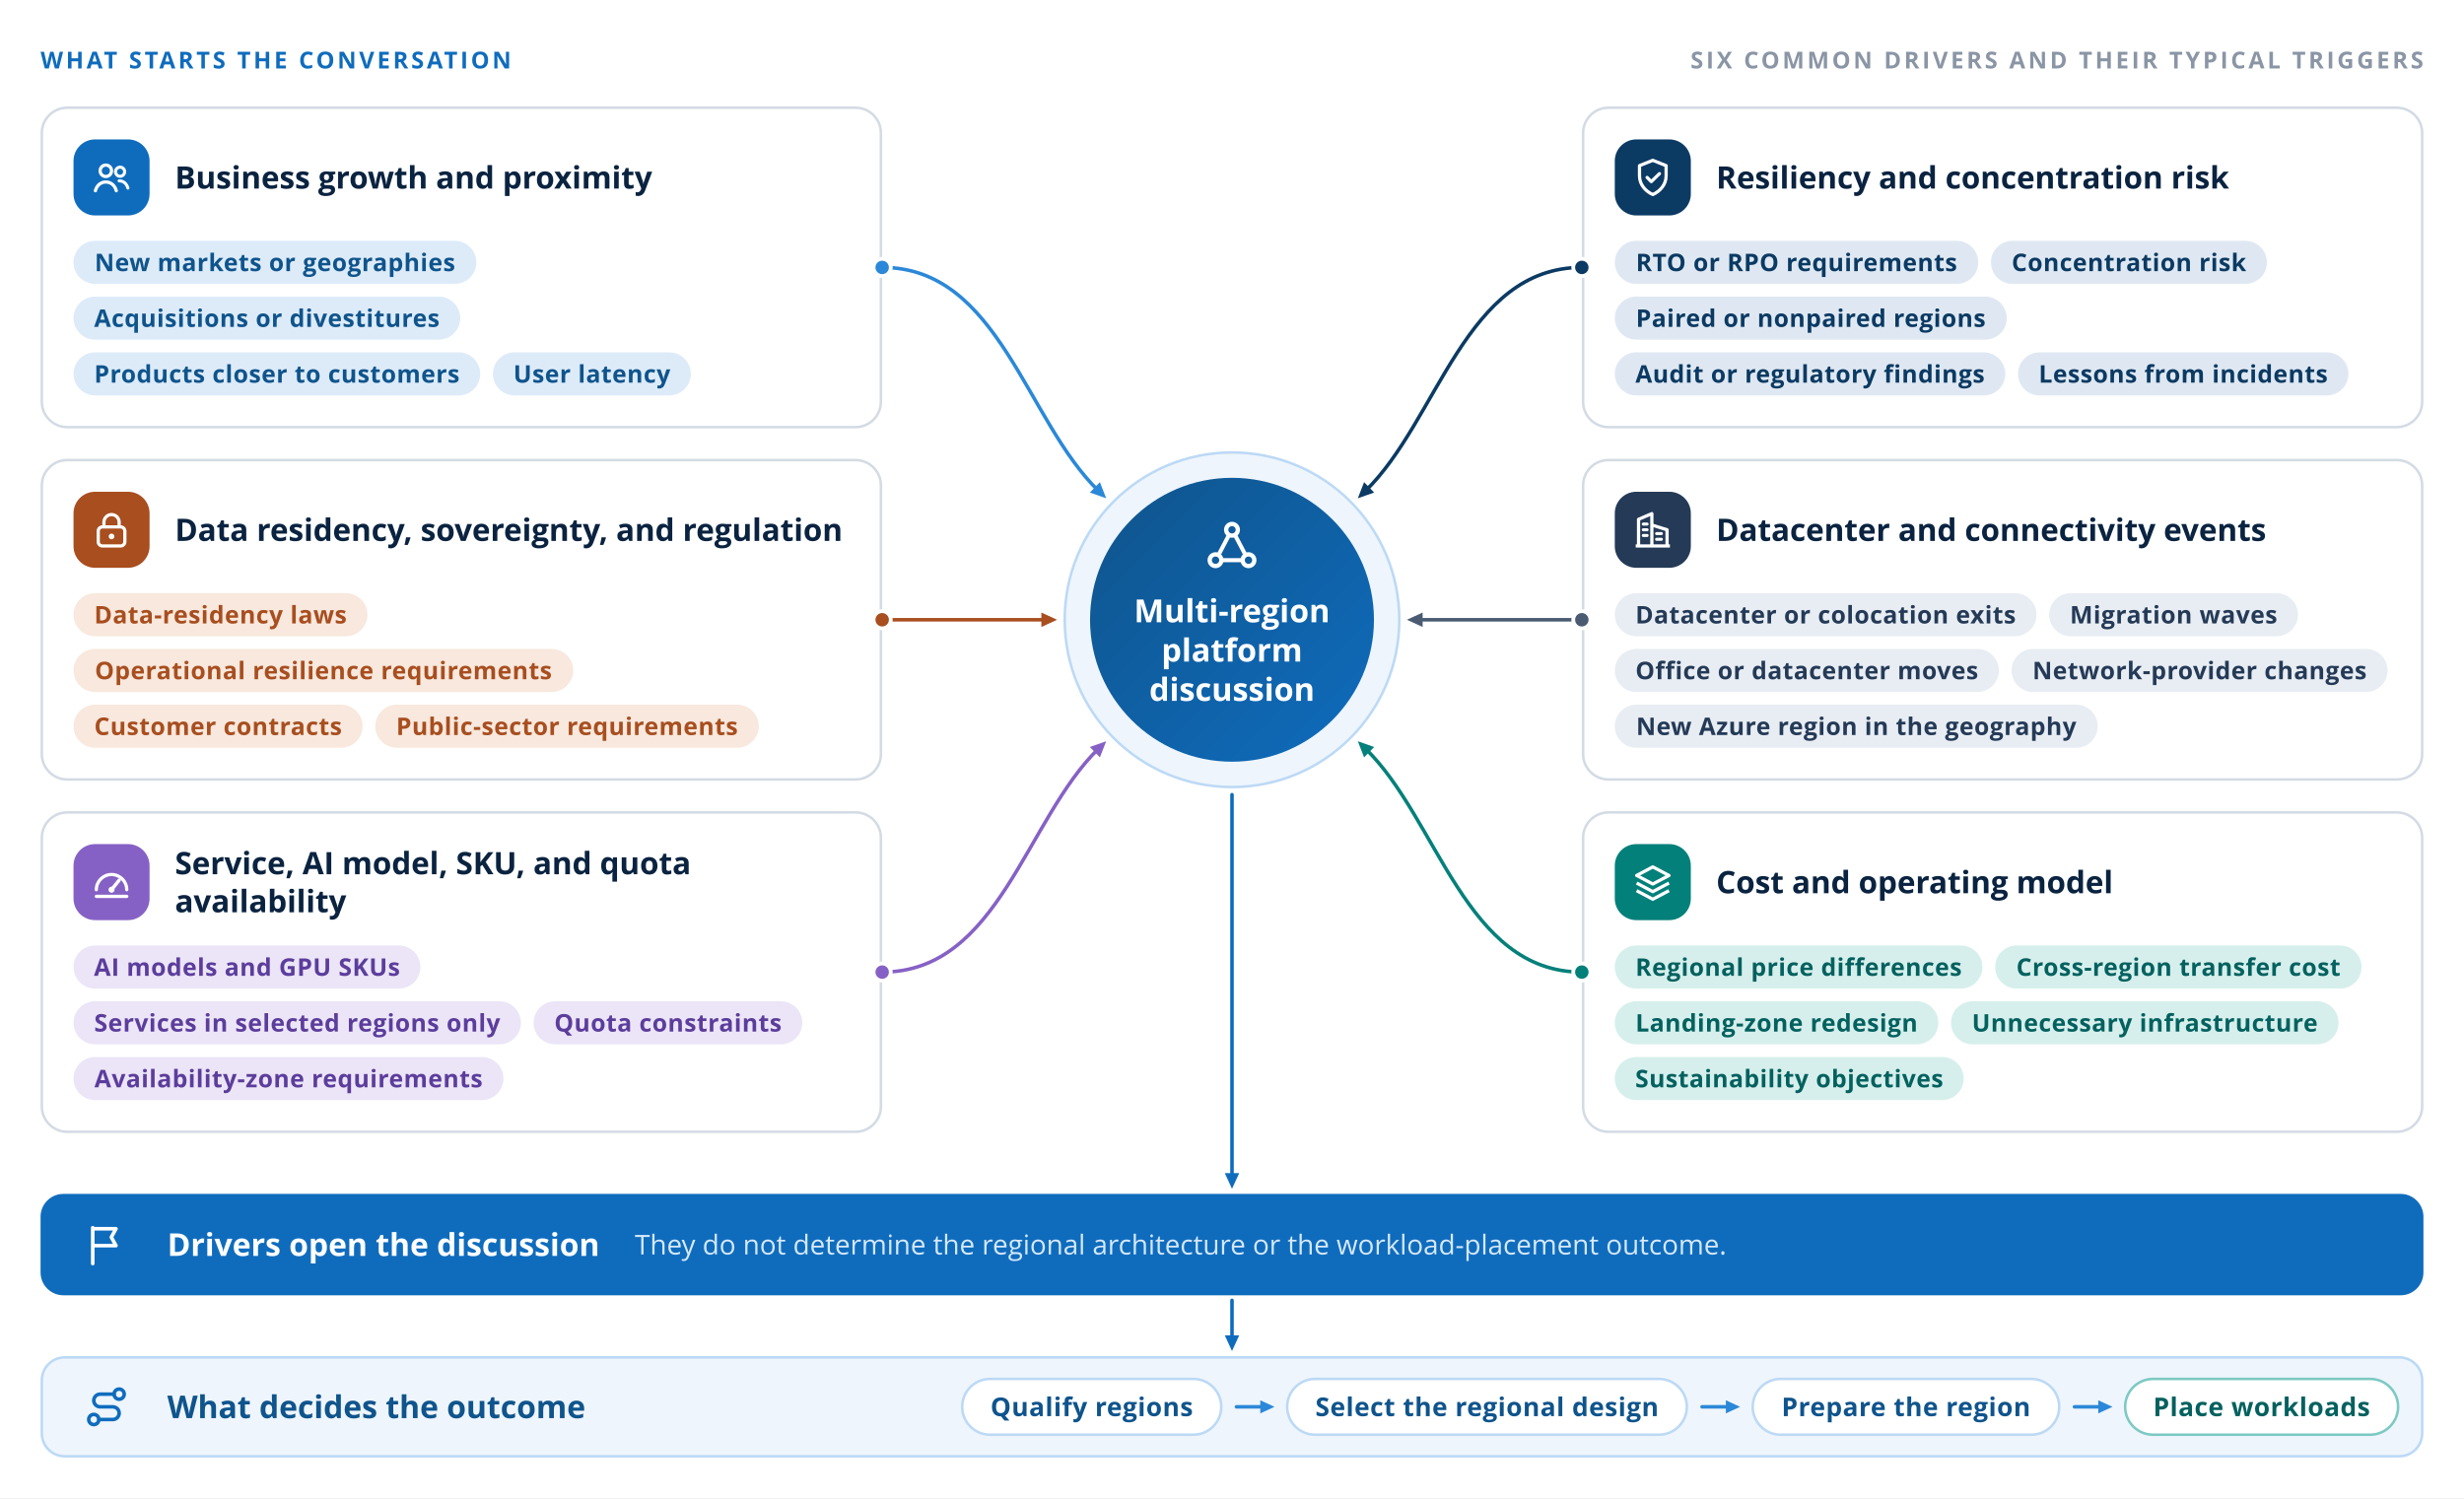
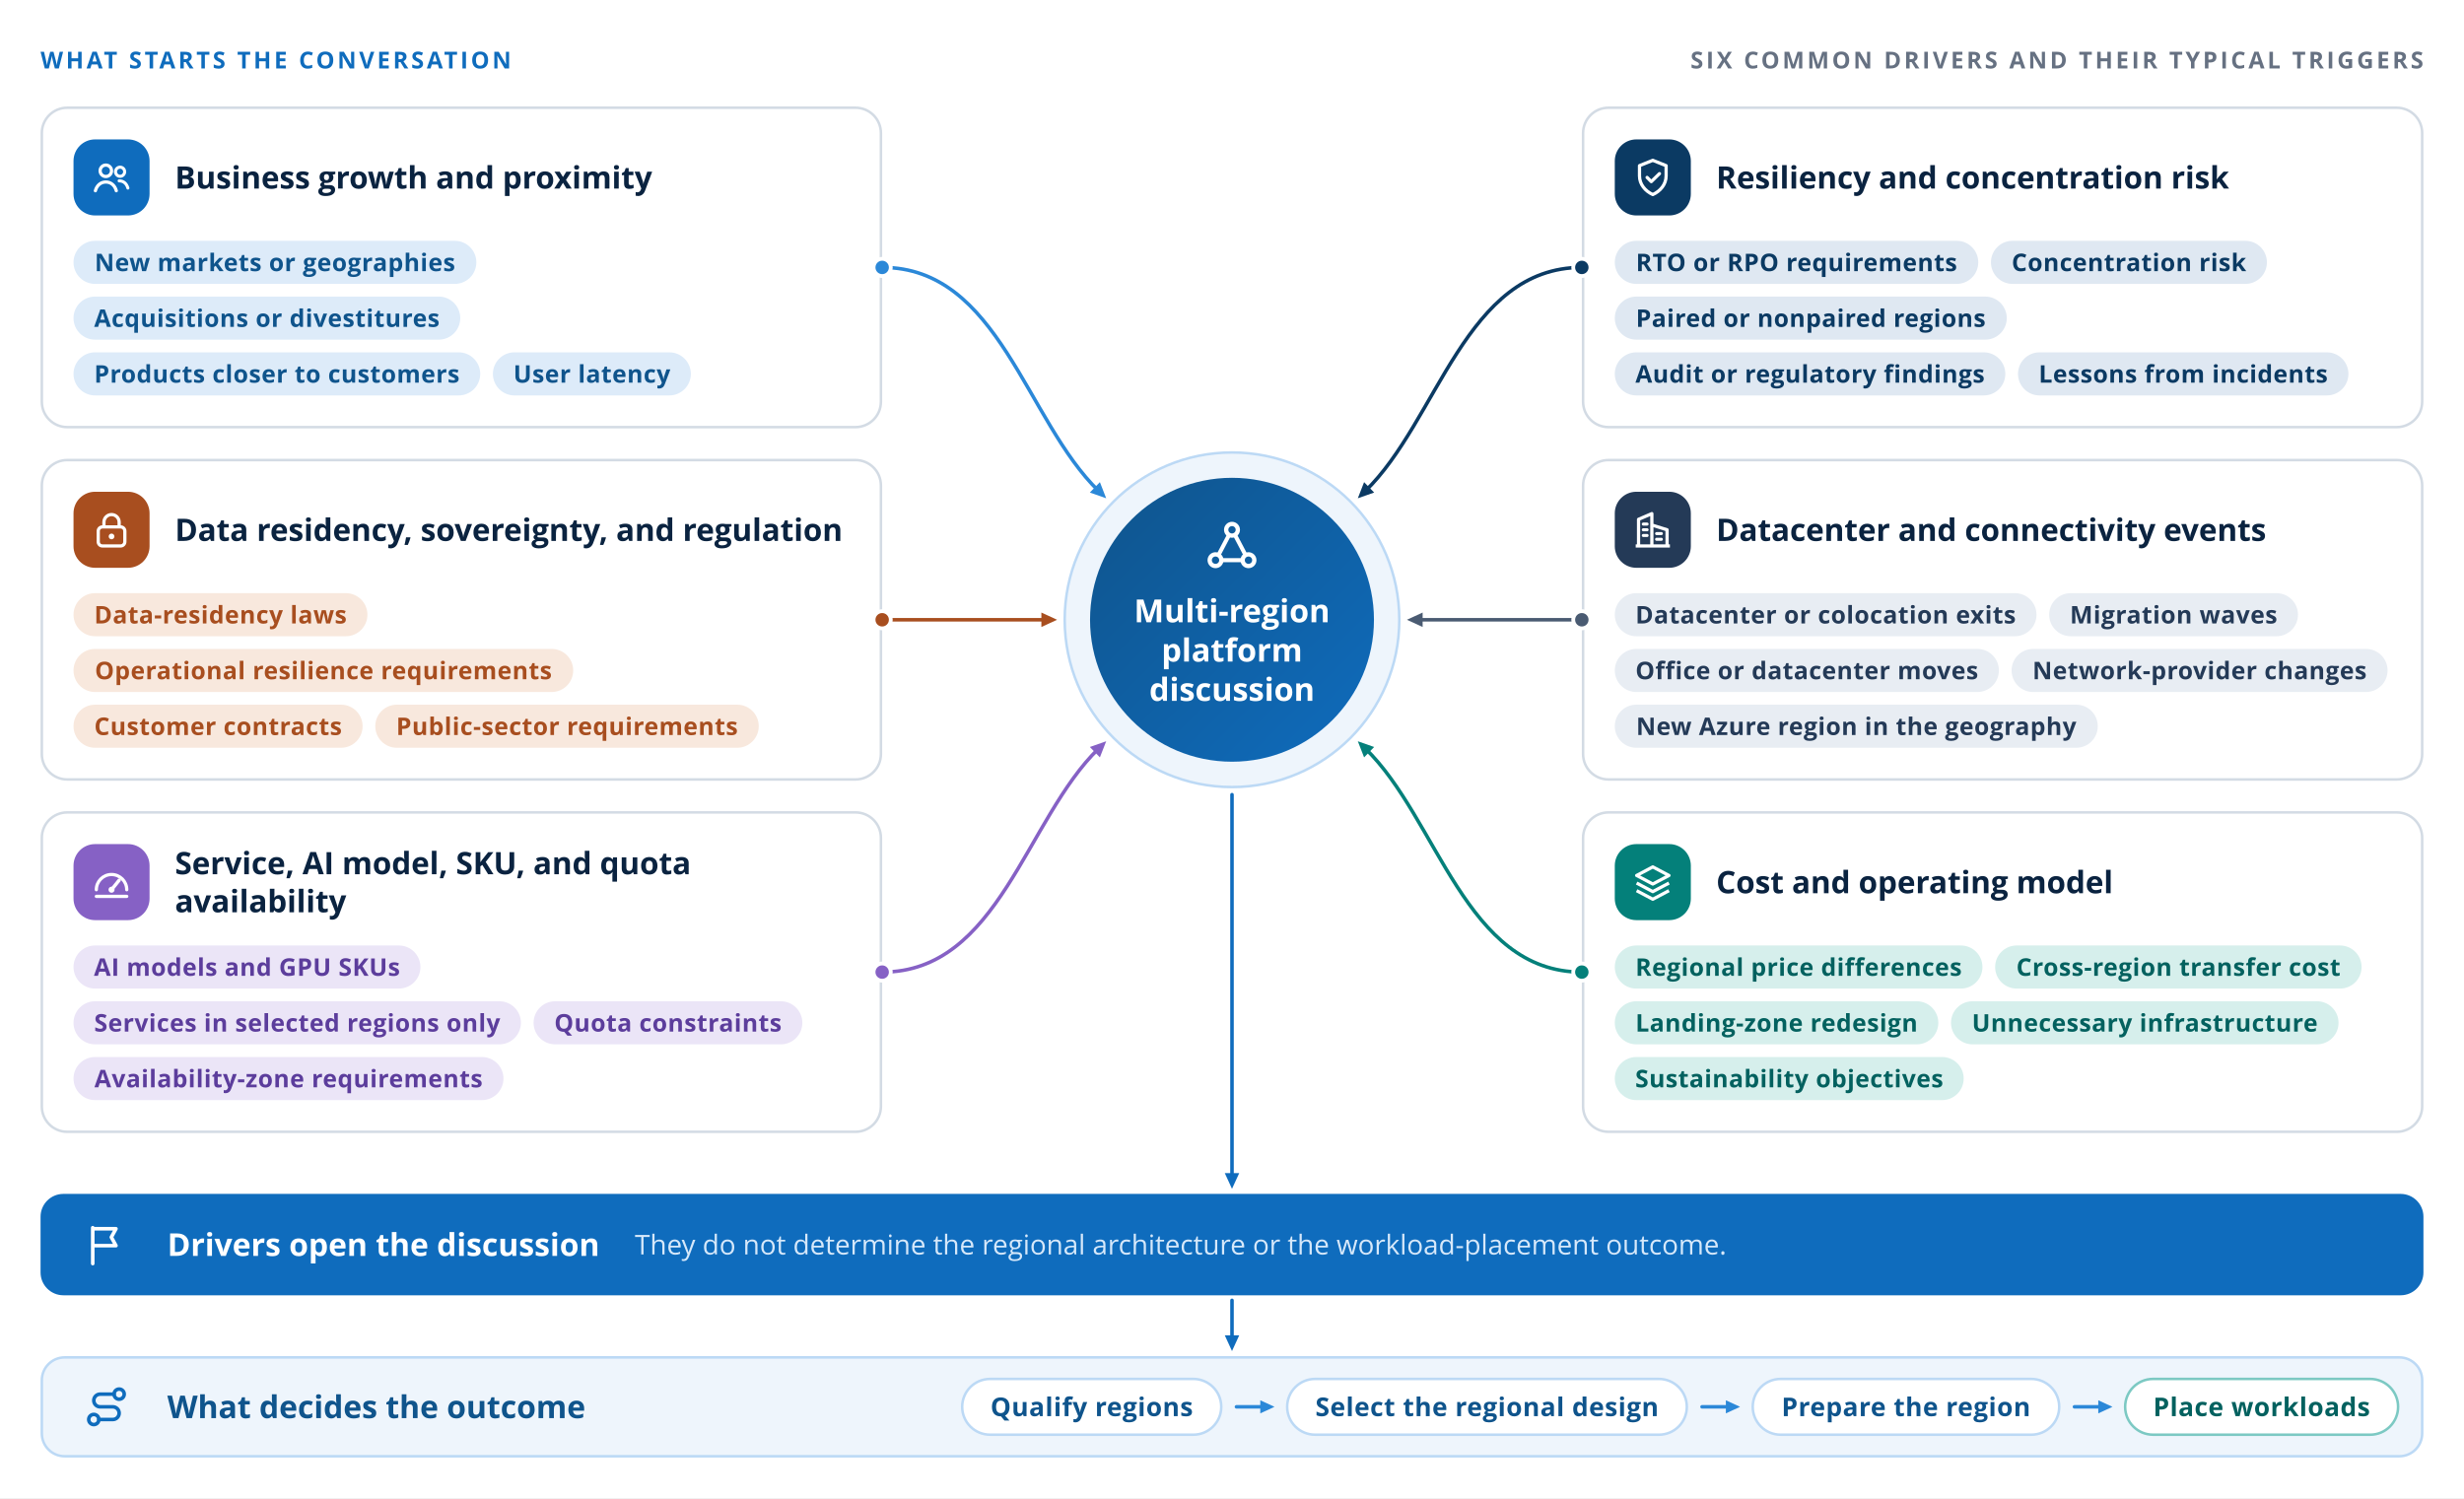
<svg xmlns="http://www.w3.org/2000/svg" width="972" height="591" viewBox="0 0 972 591" font-family="Pub Sans, Segoe UI, Open Sans, sans-serif" role="img" aria-labelledby="cd-t cd-d">
  <defs>
    <linearGradient id="cd-hub" x1="0" y1="0" x2="1" y2="1">
      <stop offset="0" stop-color="#0F548C" />
      <stop offset="1" stop-color="#0F6CBD" />
    </linearGradient>
  </defs>
  <rect width="972" height="591" fill="#FFFFFF" />
  <g transform="translate(16,16)">
    <text x="0.00" y="11.00" font-size="9.2" font-weight="700" fill="#0F6CBD" letter-spacing=".12em">WHAT STARTS THE CONVERSATION</text>
-     <text x="940.00" y="11.00" font-size="9.2" font-weight="700" fill="#8A95A5" text-anchor="end" letter-spacing=".12em">SIX COMMON DRIVERS AND THEIR TYPICAL TRIGGERS</text>
+     <text x="940.00" y="11.00" font-size="9.2" font-weight="700" fill="#667182" text-anchor="end" letter-spacing=".12em">SIX COMMON DRIVERS AND THEIR TYPICAL TRIGGERS</text>
    <circle cx="470.0" cy="228.5" r="66" fill="#EEF5FC" stroke="#BCD9F5" />
    <circle cx="470.0" cy="228.5" r="56" fill="url(#cd-hub)" />
    <g transform="translate(458.00,187.50) scale(1)">
      <circle cx="12" cy="5.5" r="2.3" fill="none" stroke="#FFFFFF" stroke-width="1.7" />
      <circle cx="5.5" cy="17.5" r="2.3" fill="none" stroke="#FFFFFF" stroke-width="1.7" />
      <circle cx="18.5" cy="17.5" r="2.3" fill="none" stroke="#FFFFFF" stroke-width="1.7" />
      <path d="M10.8 7.6L6.7 15.4M13.2 7.6l4.1 7.8M7.8 17.5h8.4" fill="none" stroke="#FFFFFF" stroke-width="1.6" />
    </g>
    <text x="470.00" y="229.50" font-size="12.6" font-weight="700" fill="#FFFFFF" text-anchor="middle">Multi-region</text>
    <text x="470.00" y="245.00" font-size="12.6" font-weight="700" fill="#FFFFFF" text-anchor="middle">platform</text>
    <text x="470.00" y="260.50" font-size="12.6" font-weight="700" fill="#FFFFFF" text-anchor="middle">discussion</text>
    <path d="M332.00,89.50 C378.00,89.50 388.71,150.00 417.49,177.79" fill="none" stroke="#2B88D8" stroke-width="1.4" stroke-linecap="round" />
    <path d="M420.37,180.57 L413.92,178.31 L417.89,174.21 Z" fill="#2B88D8" />
    <rect x="0.5" y="26.5" width="331" height="126" rx="10" fill="#FFFFFF" stroke="#D3DBE4" />
    <circle cx="332" cy="89.5" r="3.4" fill="#2B88D8" stroke="#FFFFFF" stroke-width="1.5" />
    <rect x="13" y="39" width="30" height="30" rx="8.5" fill="#0F6CBD" />
    <g transform="translate(19.00,45.00) scale(0.75)">
      <circle cx="9" cy="8.5" r="3" fill="none" stroke="#FFFFFF" stroke-width="1.7" />
      <path d="M3.5 19c.8-3 3-4.6 5.5-4.6s4.7 1.6 5.5 4.6" fill="none" stroke="#FFFFFF" stroke-width="1.7" stroke-linecap="round" />
      <circle cx="16.5" cy="9" r="2.4" fill="none" stroke="#FFFFFF" stroke-width="1.6" />
      <path d="M16 13.8c2.2 0 3.9 1.3 4.6 3.8" fill="none" stroke="#FFFFFF" stroke-width="1.6" stroke-linecap="round" />
    </g>
    <text x="53.00" y="58.39" font-size="12.2" font-weight="700" fill="#0A2340">Business growth and proximity</text>
    <rect x="13.00" y="79.00" width="158.91" height="17" rx="8.5" fill="#DDEBF9" />
    <text x="92.45" y="90.96" font-size="9.6" font-weight="700" fill="#0F548C" text-anchor="middle" letter-spacing=".02em">New markets or geographies</text>
    <rect x="13.00" y="101.00" width="152.56" height="17" rx="8.5" fill="#DDEBF9" />
    <text x="89.28" y="112.96" font-size="9.6" font-weight="700" fill="#0F548C" text-anchor="middle" letter-spacing=".02em">Acquisitions or divestitures</text>
    <rect x="13.00" y="123.00" width="160.44" height="17" rx="8.5" fill="#DDEBF9" />
    <text x="93.22" y="134.96" font-size="9.6" font-weight="700" fill="#0F548C" text-anchor="middle" letter-spacing=".02em">Products closer to customers</text>
    <rect x="178.44" y="123.00" width="78.09" height="17" rx="8.5" fill="#DDEBF9" />
    <text x="217.48" y="134.96" font-size="9.6" font-weight="700" fill="#0F548C" text-anchor="middle" letter-spacing=".02em">User latency</text>
    <path d="M332.00,228.50 L397.00,228.50" fill="none" stroke="#A84E1F" stroke-width="1.4" stroke-linecap="round" />
    <path d="M401.00,228.50 L394.80,231.35 L394.80,225.65 Z" fill="#A84E1F" />
    <rect x="0.5" y="165.5" width="331" height="126" rx="10" fill="#FFFFFF" stroke="#D3DBE4" />
    <circle cx="332" cy="228.5" r="3.4" fill="#A84E1F" stroke="#FFFFFF" stroke-width="1.5" />
    <rect x="13" y="178" width="30" height="30" rx="8.5" fill="#A84E1F" />
    <g transform="translate(19.00,184.00) scale(0.75)">
      <rect x="5" y="10.5" width="14" height="10" rx="2.2" fill="none" stroke="#FFFFFF" stroke-width="1.7" />
      <path d="M8 10.5V8a4 4 0 0 1 8 0v2.5" fill="none" stroke="#FFFFFF" stroke-width="1.7" />
      <circle cx="12" cy="15.5" r="1.5" fill="#FFFFFF" />
    </g>
    <text x="53.00" y="197.39" font-size="12.2" font-weight="700" fill="#0A2340">Data residency, sovereignty, and regulation</text>
    <rect x="13.00" y="218.00" width="115.94" height="17" rx="8.5" fill="#F8E8DD" />
    <text x="70.97" y="229.96" font-size="9.6" font-weight="700" fill="#A84E1F" text-anchor="middle" letter-spacing=".02em">Data-residency laws</text>
    <rect x="13.00" y="240.00" width="197.12" height="17" rx="8.5" fill="#F8E8DD" />
    <text x="111.56" y="251.96" font-size="9.6" font-weight="700" fill="#A84E1F" text-anchor="middle" letter-spacing=".02em">Operational resilience requirements</text>
    <rect x="13.00" y="262.00" width="114.04" height="17" rx="8.5" fill="#F8E8DD" />
    <text x="70.02" y="273.96" font-size="9.6" font-weight="700" fill="#A84E1F" text-anchor="middle" letter-spacing=".02em">Customer contracts</text>
    <rect x="132.04" y="262.00" width="151.27" height="17" rx="8.5" fill="#F8E8DD" />
    <text x="207.68" y="273.96" font-size="9.6" font-weight="700" fill="#A84E1F" text-anchor="middle" letter-spacing=".02em">Public-sector requirements</text>
    <path d="M332.00,367.50 C378.00,367.50 388.71,307.00 417.49,279.21" fill="none" stroke="#8661C5" stroke-width="1.4" stroke-linecap="round" />
    <path d="M420.37,276.43 L417.89,282.79 L413.92,278.69 Z" fill="#8661C5" />
    <rect x="0.5" y="304.5" width="331" height="126" rx="10" fill="#FFFFFF" stroke="#D3DBE4" />
    <circle cx="332" cy="367.5" r="3.4" fill="#8661C5" stroke="#FFFFFF" stroke-width="1.5" />
    <rect x="13" y="317" width="30" height="30" rx="8.5" fill="#8661C5" />
    <g transform="translate(19.00,323.00) scale(0.75)">
      <path d="M4 16a8 8 0 1 1 16 0" fill="none" stroke="#FFFFFF" stroke-width="1.7" stroke-linecap="round" />
      <path d="M12 16l4-5" stroke="#FFFFFF" stroke-width="1.8" stroke-linecap="round" />
      <circle cx="12" cy="16" r="1.6" fill="#FFFFFF" />
      <path d="M4 19.5h16" stroke="#FFFFFF" stroke-width="1.7" stroke-linecap="round" />
    </g>
    <text x="53.00" y="328.89" font-size="12.2" font-weight="700" fill="#0A2340">Service, AI model, SKU, and quota</text>
    <text x="53.00" y="343.89" font-size="12.2" font-weight="700" fill="#0A2340">availability</text>
    <rect x="13.00" y="357.00" width="136.85" height="17" rx="8.5" fill="#EBE5F7" />
    <text x="81.43" y="368.96" font-size="9.6" font-weight="700" fill="#5C3D9C" text-anchor="middle" letter-spacing=".02em">AI models and GPU SKUs</text>
    <rect x="13.00" y="379.00" width="176.49" height="17" rx="8.5" fill="#EBE5F7" />
    <text x="101.24" y="390.96" font-size="9.6" font-weight="700" fill="#5C3D9C" text-anchor="middle" letter-spacing=".02em">Services in selected regions only</text>
    <rect x="194.49" y="379.00" width="106.02" height="17" rx="8.5" fill="#EBE5F7" />
    <text x="247.50" y="390.96" font-size="9.6" font-weight="700" fill="#5C3D9C" text-anchor="middle" letter-spacing=".02em">Quota constraints</text>
    <rect x="13.00" y="401.00" width="169.61" height="17" rx="8.5" fill="#EBE5F7" />
    <text x="97.81" y="412.96" font-size="9.6" font-weight="700" fill="#5C3D9C" text-anchor="middle" letter-spacing=".02em">Availability-zone requirements</text>
    <path d="M608.00,89.50 C562.00,89.50 551.29,150.00 522.51,177.79" fill="none" stroke="#0B3A63" stroke-width="1.4" stroke-linecap="round" />
    <path d="M519.63,180.57 L522.11,174.21 L526.08,178.31 Z" fill="#0B3A63" />
    <rect x="608.5" y="26.5" width="331" height="126" rx="10" fill="#FFFFFF" stroke="#D3DBE4" />
    <circle cx="608" cy="89.5" r="3.4" fill="#0B3A63" stroke="#FFFFFF" stroke-width="1.5" />
    <rect x="621" y="39" width="30" height="30" rx="8.5" fill="#0B3A63" />
    <g transform="translate(627.00,45.00) scale(0.75)">
      <path d="M12 3l7 2.8v5.4c0 4.4-3 8-7 9.8-4-1.8-7-5.4-7-9.8V5.8z" fill="none" stroke="#FFFFFF" stroke-width="1.7" stroke-linejoin="round" />
      <path d="M9 12l2.2 2.2L15.5 10" fill="none" stroke="#FFFFFF" stroke-width="1.7" stroke-linecap="round" stroke-linejoin="round" />
    </g>
    <text x="661.00" y="58.39" font-size="12.2" font-weight="700" fill="#0A2340">Resiliency and concentration risk</text>
    <rect x="621.00" y="79.00" width="143.39" height="17" rx="8.5" fill="#DFE8F2" />
    <text x="692.69" y="90.96" font-size="9.6" font-weight="700" fill="#0B3A63" text-anchor="middle" letter-spacing=".02em">RTO or RPO requirements</text>
    <rect x="769.39" y="79.00" width="108.87" height="17" rx="8.5" fill="#DFE8F2" />
    <text x="823.82" y="90.96" font-size="9.6" font-weight="700" fill="#0B3A63" text-anchor="middle" letter-spacing=".02em">Concentration risk</text>
    <rect x="621.00" y="101.00" width="154.63" height="17" rx="8.5" fill="#DFE8F2" />
    <text x="698.31" y="112.96" font-size="9.6" font-weight="700" fill="#0B3A63" text-anchor="middle" letter-spacing=".02em">Paired or nonpaired regions</text>
    <rect x="621.00" y="123.00" width="154.06" height="17" rx="8.5" fill="#DFE8F2" />
    <text x="698.03" y="134.96" font-size="9.6" font-weight="700" fill="#0B3A63" text-anchor="middle" letter-spacing=".02em">Audit or regulatory findings</text>
    <rect x="780.06" y="123.00" width="130.35" height="17" rx="8.5" fill="#DFE8F2" />
    <text x="845.24" y="134.96" font-size="9.6" font-weight="700" fill="#0B3A63" text-anchor="middle" letter-spacing=".02em">Lessons from incidents</text>
    <path d="M608.00,228.50 L543.00,228.50" fill="none" stroke="#4A5B72" stroke-width="1.4" stroke-linecap="round" />
    <path d="M539.00,228.50 L545.20,225.65 L545.20,231.35 Z" fill="#4A5B72" />
    <rect x="608.5" y="165.5" width="331" height="126" rx="10" fill="#FFFFFF" stroke="#D3DBE4" />
    <circle cx="608" cy="228.5" r="3.4" fill="#4A5B72" stroke="#FFFFFF" stroke-width="1.5" />
    <rect x="621" y="178" width="30" height="30" rx="8.5" fill="#243A57" />
    <g transform="translate(627.00,184.00) scale(0.75)">
      <path d="M4.5 20.5V6.5l7-3v17M11.5 20.5V9.5l8 2.5v8.5M3 20.5h18" fill="none" stroke="#FFFFFF" stroke-width="1.7" stroke-linejoin="round" />
      <path d="M7 9h2M7 12h2M7 15h2M14 14h2.5M14 17h2.5" stroke="#FFFFFF" stroke-width="1.6" stroke-linecap="round" />
    </g>
    <text x="661.00" y="197.39" font-size="12.2" font-weight="700" fill="#0A2340">Datacenter and connectivity events</text>
    <rect x="621.00" y="218.00" width="166.36" height="17" rx="8.5" fill="#E8EDF3" />
    <text x="704.18" y="229.96" font-size="9.6" font-weight="700" fill="#243A57" text-anchor="middle" letter-spacing=".02em">Datacenter or colocation exits</text>
    <rect x="792.36" y="218.00" width="98.15" height="17" rx="8.5" fill="#E8EDF3" />
    <text x="841.44" y="229.96" font-size="9.6" font-weight="700" fill="#243A57" text-anchor="middle" letter-spacing=".02em">Migration waves</text>
    <rect x="621.00" y="240.00" width="151.53" height="17" rx="8.5" fill="#E8EDF3" />
    <text x="696.76" y="251.96" font-size="9.6" font-weight="700" fill="#243A57" text-anchor="middle" letter-spacing=".02em">Office or datacenter moves</text>
    <rect x="777.53" y="240.00" width="148.32" height="17" rx="8.5" fill="#E8EDF3" />
    <text x="851.69" y="251.96" font-size="9.6" font-weight="700" fill="#243A57" text-anchor="middle" letter-spacing=".02em">Network-provider changes</text>
    <rect x="621.00" y="262.00" width="190.53" height="17" rx="8.5" fill="#E8EDF3" />
    <text x="716.26" y="273.96" font-size="9.6" font-weight="700" fill="#243A57" text-anchor="middle" letter-spacing=".02em">New Azure region in the geography</text>
    <path d="M608.00,367.50 C562.00,367.50 551.29,307.00 522.51,279.21" fill="none" stroke="#04807A" stroke-width="1.4" stroke-linecap="round" />
    <path d="M519.63,276.43 L526.08,278.69 L522.11,282.79 Z" fill="#04807A" />
    <rect x="608.5" y="304.5" width="331" height="126" rx="10" fill="#FFFFFF" stroke="#D3DBE4" />
    <circle cx="608" cy="367.5" r="3.4" fill="#04807A" stroke="#FFFFFF" stroke-width="1.5" />
    <rect x="621" y="317" width="30" height="30" rx="8.5" fill="#04807A" />
    <g transform="translate(627.00,323.00) scale(0.75)">
      <path d="M12 4l8.5 4.5L12 13 3.5 8.5z" fill="none" stroke="#FFFFFF" stroke-width="1.7" stroke-linejoin="round" />
      <path d="M3.5 12.5L12 17l8.5-4.5M3.5 16.5L12 21l8.5-4.5" fill="none" stroke="#FFFFFF" stroke-width="1.7" stroke-linejoin="round" />
    </g>
    <text x="661.00" y="336.39" font-size="12.2" font-weight="700" fill="#0A2340">Cost and operating model</text>
    <rect x="621.00" y="357.00" width="145.04" height="17" rx="8.5" fill="#D6EFEC" />
    <text x="693.52" y="368.96" font-size="9.6" font-weight="700" fill="#03615F" text-anchor="middle" letter-spacing=".02em">Regional price differences</text>
    <rect x="771.04" y="357.00" width="144.56" height="17" rx="8.5" fill="#D6EFEC" />
    <text x="843.32" y="368.96" font-size="9.6" font-weight="700" fill="#03615F" text-anchor="middle" letter-spacing=".02em">Cross-region transfer cost</text>
    <rect x="621.00" y="379.00" width="127.63" height="17" rx="8.5" fill="#D6EFEC" />
    <text x="684.82" y="390.96" font-size="9.6" font-weight="700" fill="#03615F" text-anchor="middle" letter-spacing=".02em">Landing-zone redesign</text>
    <rect x="753.63" y="379.00" width="152.88" height="17" rx="8.5" fill="#D6EFEC" />
    <text x="830.08" y="390.96" font-size="9.6" font-weight="700" fill="#03615F" text-anchor="middle" letter-spacing=".02em">Unnecessary infrastructure</text>
    <rect x="621.00" y="401.00" width="137.64" height="17" rx="8.5" fill="#D6EFEC" />
    <text x="689.82" y="412.96" font-size="9.6" font-weight="700" fill="#03615F" text-anchor="middle" letter-spacing=".02em">Sustainability objectives</text>
    <path d="M470.0,297.5 L470.0,449" fill="none" stroke="#0F6CBD" stroke-width="1.4" stroke-linecap="round" />
    <path d="M470.00,453.00 L467.15,446.80 L472.85,446.80 Z" fill="#0F6CBD" />
    <rect x="0" y="455" width="940" height="40" rx="9" fill="#0F6CBD" />
    <g transform="translate(16.00,465.00) scale(0.8333)">
      <path d="M5.5 21V4M5.5 4.5h11l-2.2 4 2.2 4h-11" fill="none" stroke="#FFFFFF" stroke-width="1.7" stroke-linejoin="round" stroke-linecap="round" />
    </g>
    <text x="50.00" y="479.46" font-size="12.4" font-weight="700" fill="#FFFFFF">Drivers open the discussion</text>
    <text x="234.42" y="478.89" font-size="10.8" font-weight="400" fill="#D6E8FA">They do not determine the regional architecture or the workload-placement outcome.</text>
    <path d="M470.0,497 L470.0,513" fill="none" stroke="#0F6CBD" stroke-width="1.4" stroke-linecap="round" />
    <path d="M470.00,517.00 L467.15,510.80 L472.85,510.80 Z" fill="#0F6CBD" />
    <rect x=".5" y="519.5" width="939" height="39" rx="9" fill="#EEF5FC" stroke="#BCD9F5" />
    <g transform="translate(16.00,529.00) scale(0.8333)">
      <circle cx="6" cy="18" r="2.4" fill="none" stroke="#0F6CBD" stroke-width="1.7" />
      <circle cx="18" cy="6" r="2.4" fill="none" stroke="#0F6CBD" stroke-width="1.7" />
      <path d="M8.4 18H15a3 3 0 0 0 0-6H9a3 3 0 0 1 0-6h6.6" fill="none" stroke="#0F6CBD" stroke-width="1.7" stroke-linecap="round" />
    </g>
    <text x="50.00" y="543.46" font-size="12.4" font-weight="700" fill="#0F548C">What decides the outcome</text>
    <rect x="363.56" y="528.00" width="102.20" height="22" rx="11.0" fill="#FFFFFF" stroke="#BCD9F5" />
    <text x="414.66" y="542.67" font-size="10.2" font-weight="700" fill="#0F548C" text-anchor="middle" letter-spacing=".02em">Qualify regions</text>
    <path d="M471.76,539.0 L482.76,539.0" fill="none" stroke="#2B88D8" stroke-width="1.4" stroke-linecap="round" />
    <path d="M486.76,539.00 L481.16,541.58 L481.16,536.42 Z" fill="#2B88D8" />
    <rect x="491.76" y="528.00" width="157.66" height="22" rx="11.0" fill="#FFFFFF" stroke="#BCD9F5" />
    <text x="570.59" y="542.67" font-size="10.2" font-weight="700" fill="#0F548C" text-anchor="middle" letter-spacing=".02em">Select the regional design</text>
    <path d="M655.42,539.0 L666.42,539.0" fill="none" stroke="#2B88D8" stroke-width="1.4" stroke-linecap="round" />
    <path d="M670.42,539.00 L664.82,541.58 L664.82,536.42 Z" fill="#2B88D8" />
    <rect x="675.42" y="528.00" width="120.90" height="22" rx="11.0" fill="#FFFFFF" stroke="#BCD9F5" />
    <text x="735.88" y="542.67" font-size="10.2" font-weight="700" fill="#0F548C" text-anchor="middle" letter-spacing=".02em">Prepare the region</text>
    <path d="M802.33,539.0 L813.33,539.0" fill="none" stroke="#2B88D8" stroke-width="1.4" stroke-linecap="round" />
    <path d="M817.33,539.00 L811.73,541.58 L811.73,536.42 Z" fill="#2B88D8" />
    <rect x="822.33" y="528.00" width="107.67" height="22" rx="11.0" fill="#FFFFFF" stroke="#7CC9C3" />
    <text x="876.16" y="542.67" font-size="10.2" font-weight="700" fill="#03615F" text-anchor="middle" letter-spacing=".02em">Place workloads</text>
  </g>
</svg>
